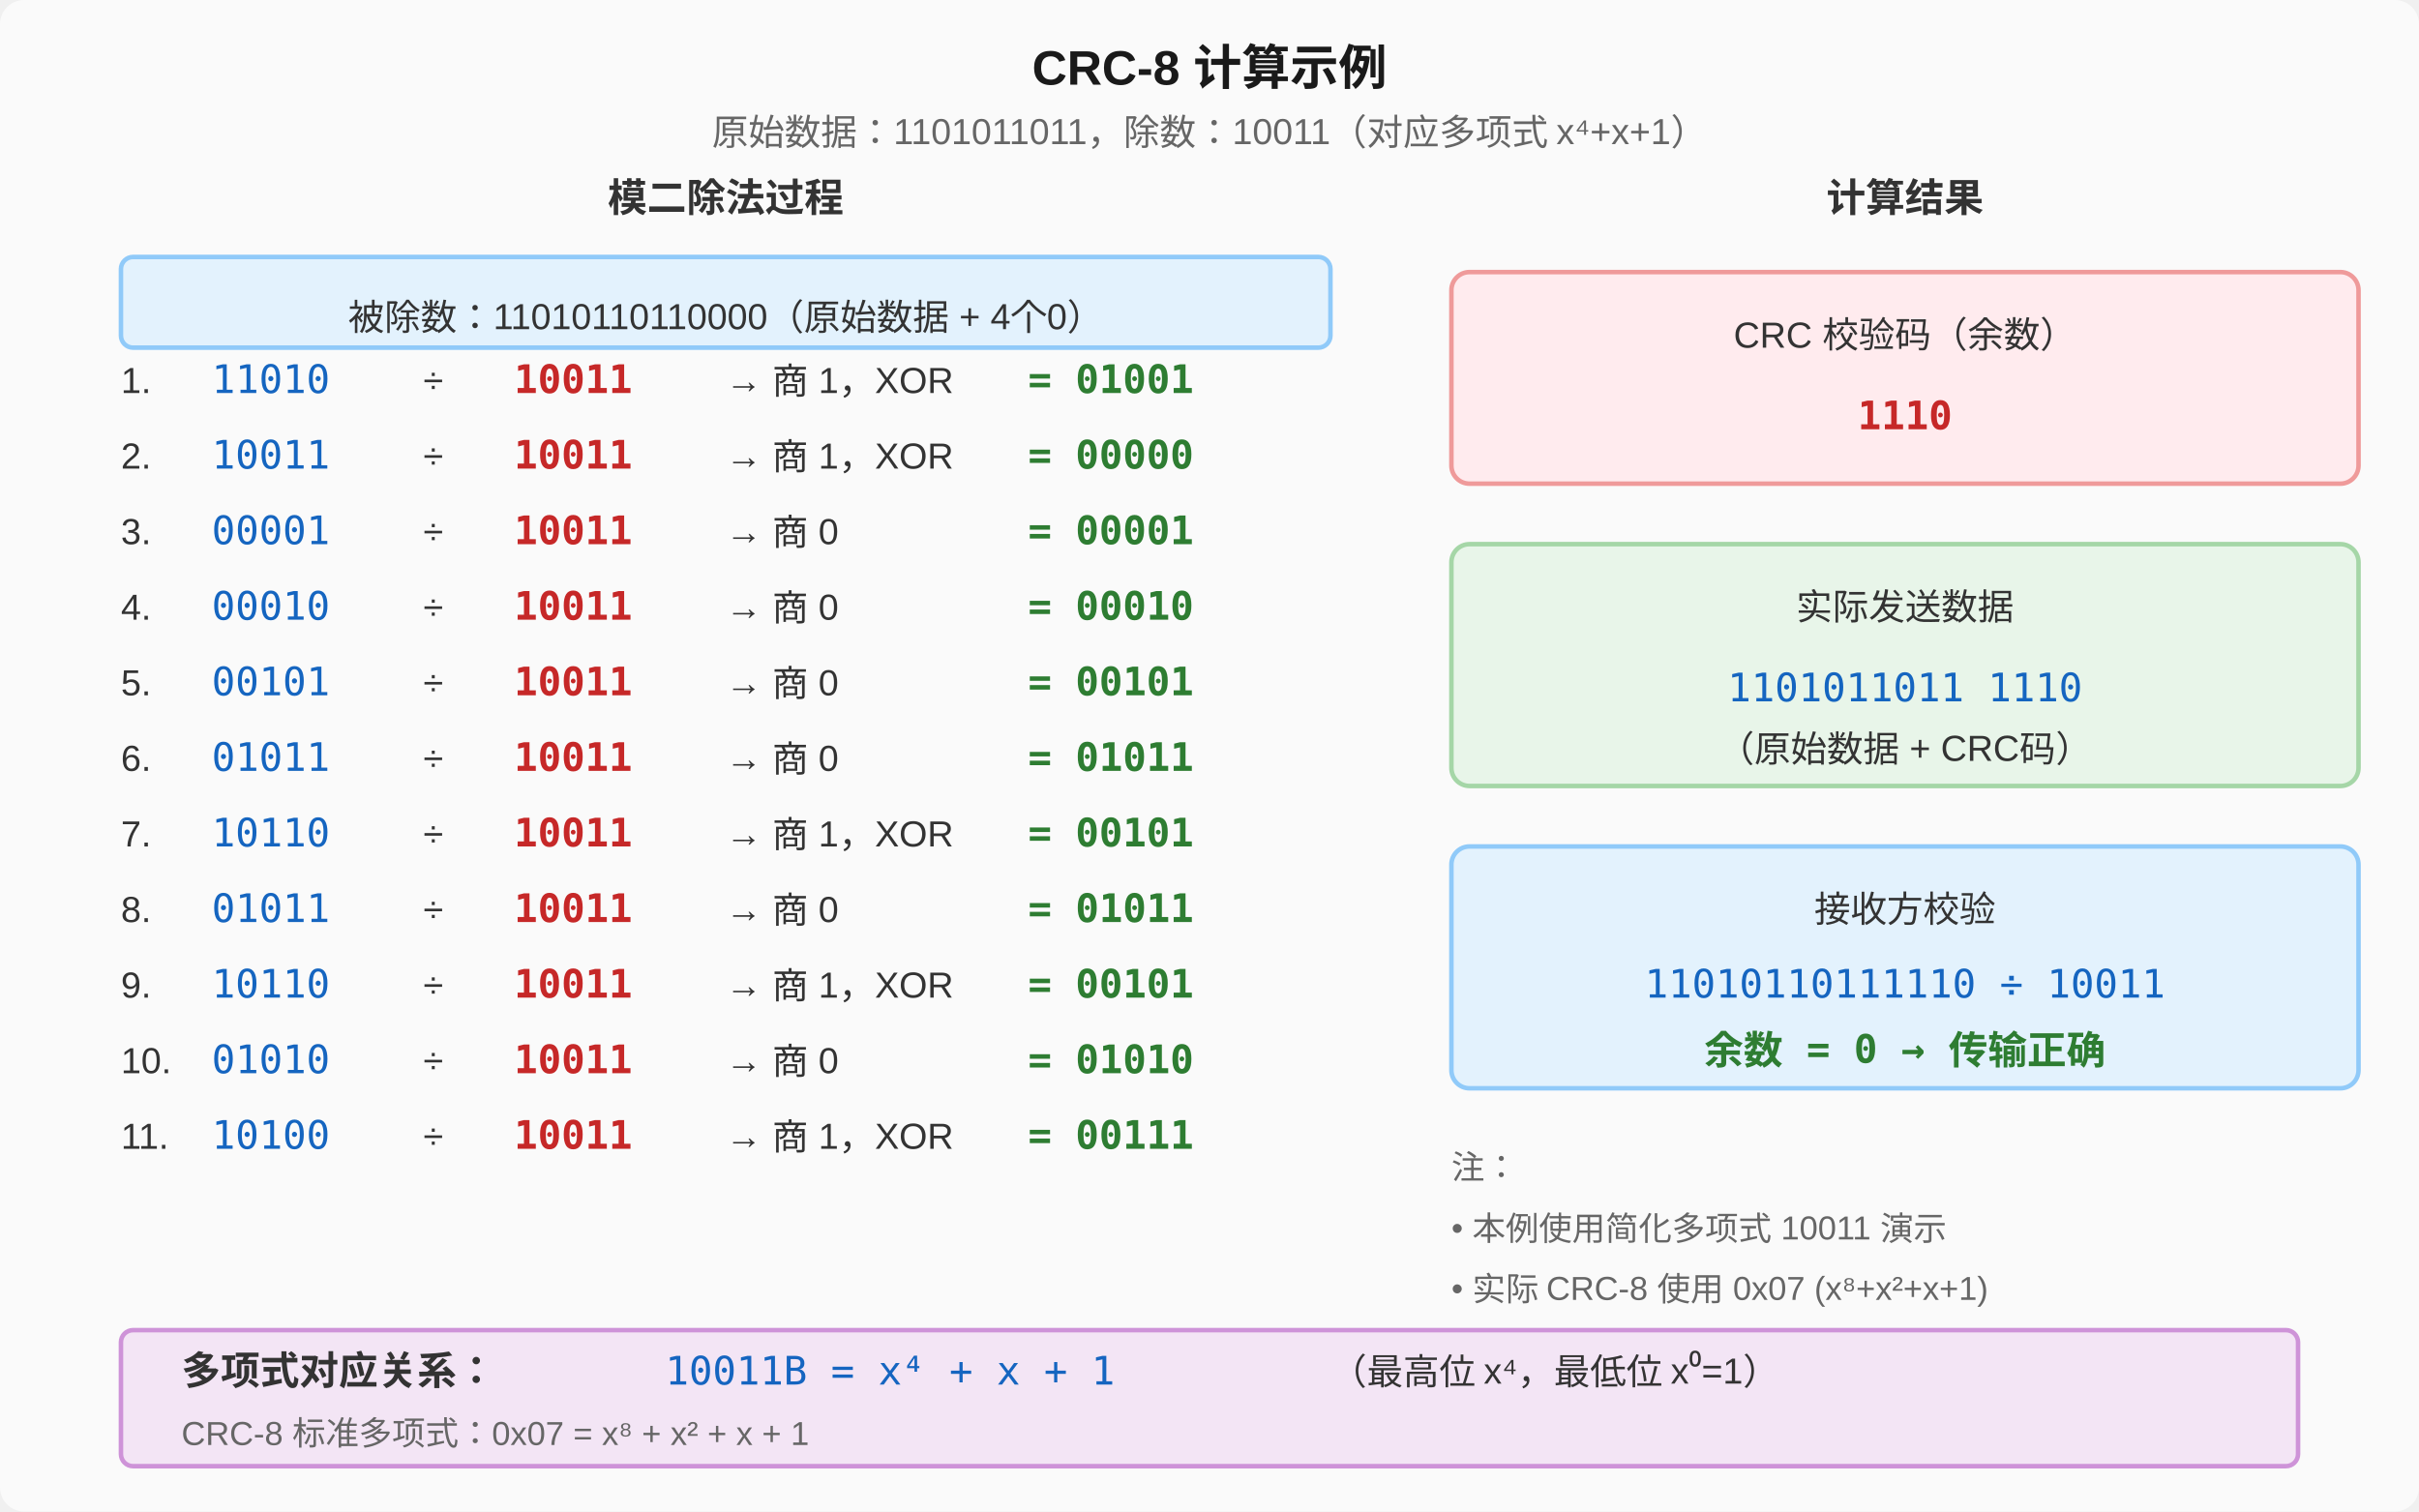
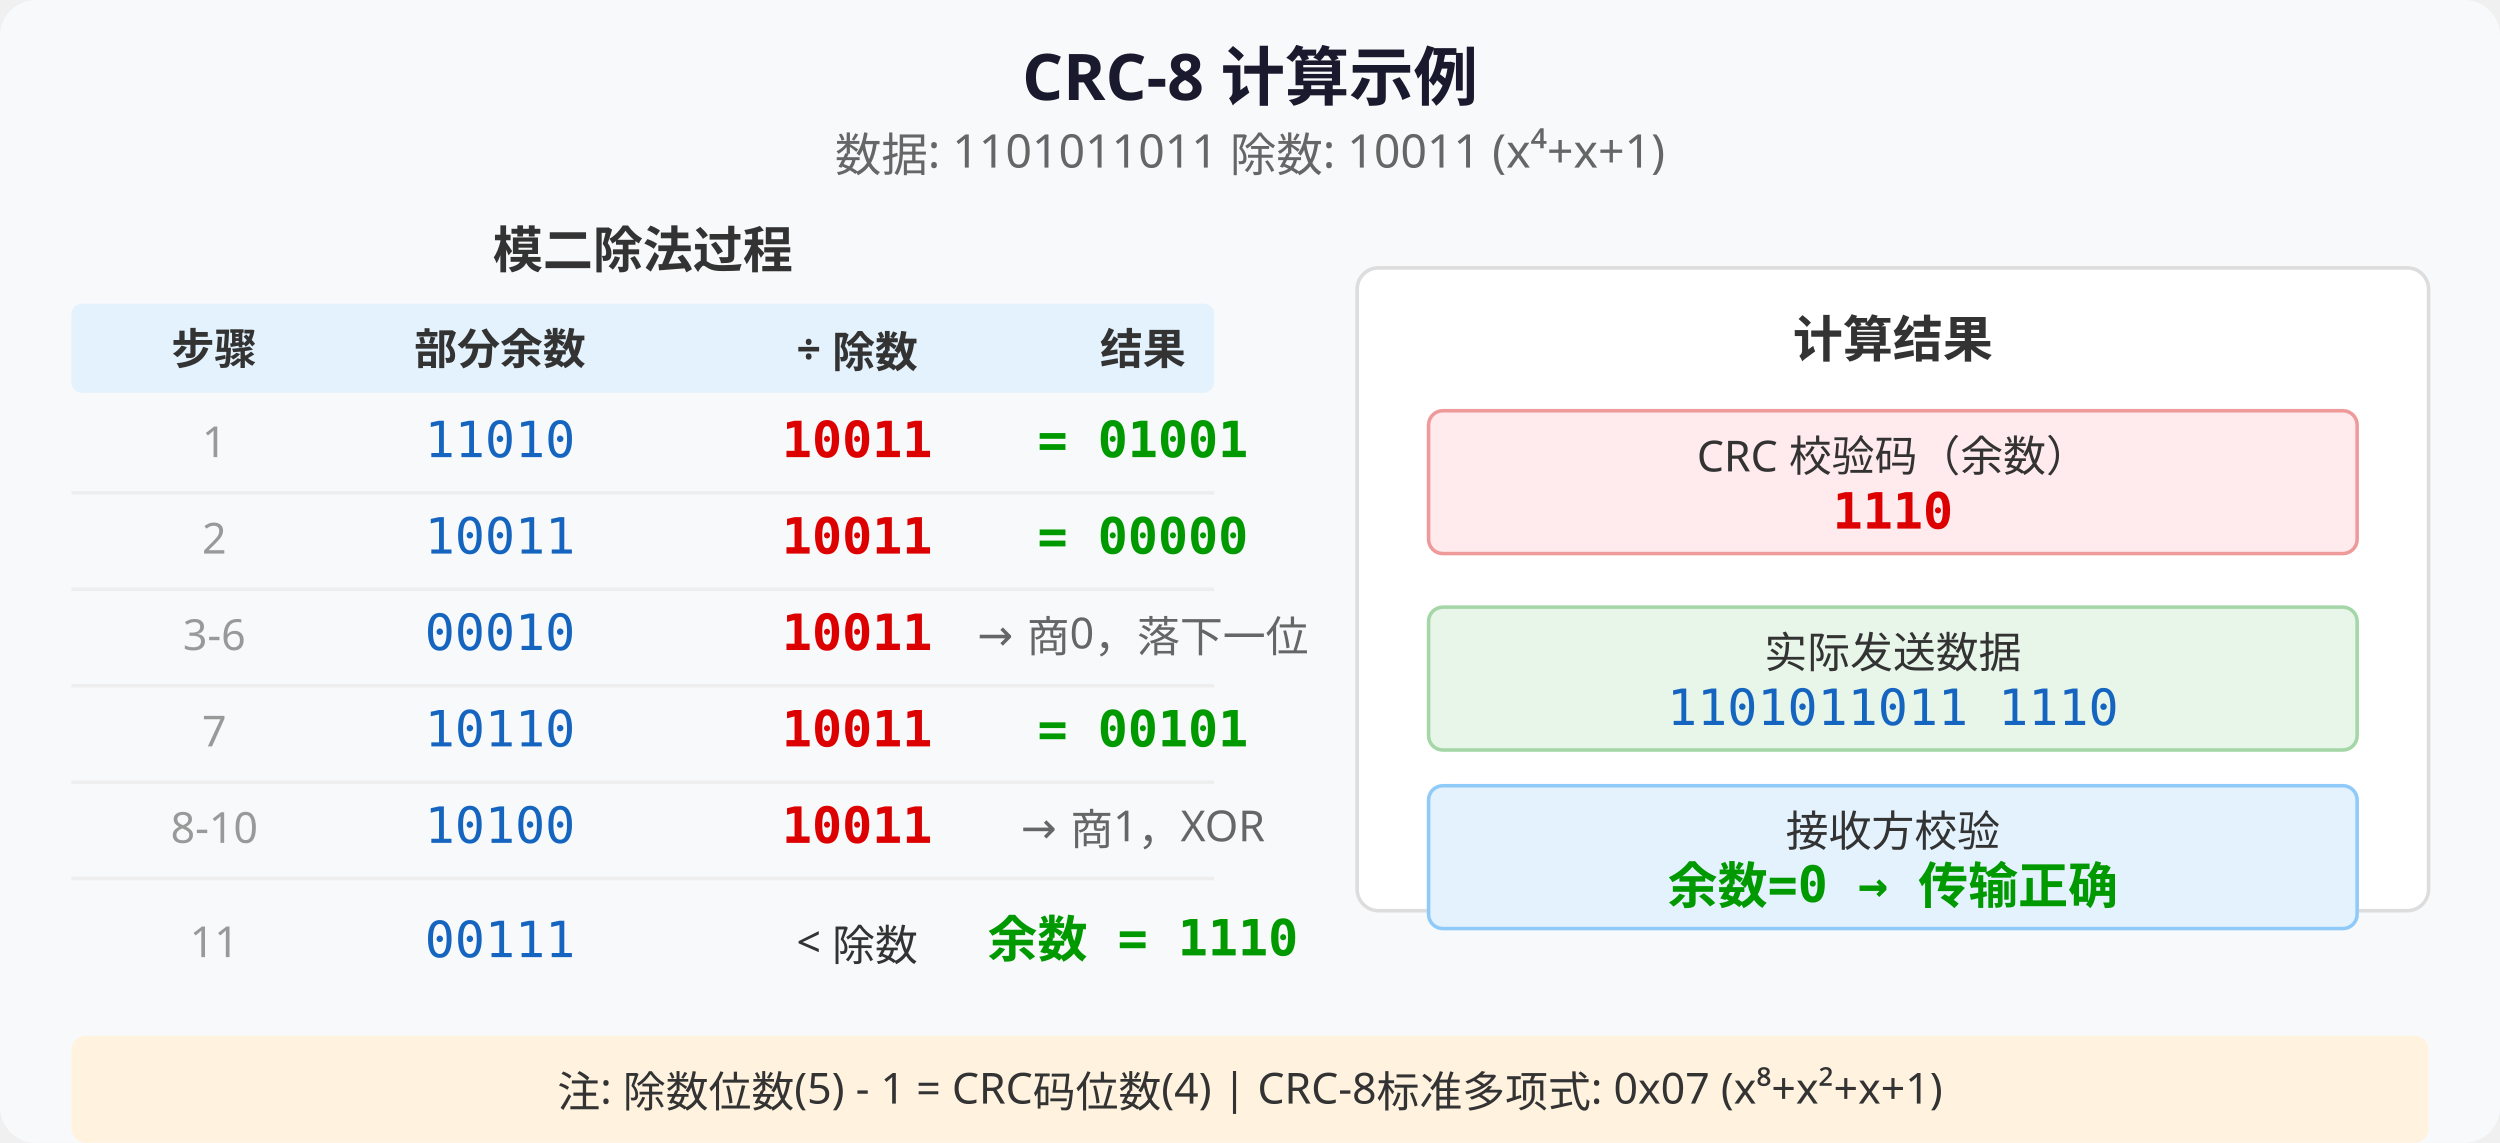
- <svg xmlns="http://www.w3.org/2000/svg" viewBox="0 0 800 500" width="800" height="500">
-   <defs>
-     <style>
-       .title { font-family: 'Segoe UI', Arial, sans-serif; font-size: 16px; font-weight: bold; fill: #1a1a1a; }
-       .subtitle { font-family: 'Segoe UI', Arial, sans-serif; font-size: 12px; fill: #666; }
-       .label { font-family: 'Segoe UI', Arial, sans-serif; font-size: 12px; fill: #333; }
-       .data { font-family: 'Consolas', monospace; font-size: 13px; fill: #1565c0; }
-       .divisor { font-family: 'Consolas', monospace; font-size: 13px; fill: #c62828; font-weight: bold; }
-       .result { font-family: 'Consolas', monospace; font-size: 13px; fill: #2e7d32; font-weight: bold; }
-       .step { font-family: 'Segoe UI', Arial, sans-serif; font-size: 13px; font-weight: bold; fill: #333; }
-       .note { font-family: 'Segoe UI', Arial, sans-serif; font-size: 11px; fill: #666; }
-       .box { stroke-width: 1.5; }
-     </style>
-   </defs>
-   <rect width="800" height="500" fill="#fafafa" rx="8" />
-   <text x="400" y="28" text-anchor="middle" class="title">CRC-8 计算示例</text>
-   <text x="400" y="48" text-anchor="middle" class="subtitle">原始数据：1101011011，除数：10011（对应多项式 x⁴+x+1）</text>
-   <g transform="translate(40, 70)">
-     <text x="200" y="0" text-anchor="middle" class="step">模二除法过程</text>
-     <rect x="0" y="15" width="400" height="30" fill="#e3f2fd" stroke="#90caf9" class="box" rx="4" />
-     <text x="200" y="35" text-anchor="middle" dominant-baseline="middle" class="label">被除数：11010110110000（原始数据 + 4个0）</text>
-     <g transform="translate(0, 60)">
-       <text x="0" y="0" class="label">1.</text>
-       <text x="30" y="0" class="data">11010</text>
-       <text x="100" y="0" class="label">÷</text>
-       <text x="130" y="0" class="divisor">10011</text>
-       <text x="200" y="0" class="label">→ 商 1，XOR</text>
-       <text x="300" y="0" class="result">= 01001</text>
-       <text x="0" y="25" class="label">2.</text>
-       <text x="30" y="25" class="data">10011</text>
-       <text x="100" y="25" class="label">÷</text>
-       <text x="130" y="25" class="divisor">10011</text>
-       <text x="200" y="25" class="label">→ 商 1，XOR</text>
-       <text x="300" y="25" class="result">= 00000</text>
-       <text x="0" y="50" class="label">3.</text>
-       <text x="30" y="50" class="data">00001</text>
-       <text x="100" y="50" class="label">÷</text>
-       <text x="130" y="50" class="divisor">10011</text>
-       <text x="200" y="50" class="label">→ 商 0</text>
-       <text x="300" y="50" class="result">= 00001</text>
-       <text x="0" y="75" class="label">4.</text>
-       <text x="30" y="75" class="data">00010</text>
-       <text x="100" y="75" class="label">÷</text>
-       <text x="130" y="75" class="divisor">10011</text>
-       <text x="200" y="75" class="label">→ 商 0</text>
-       <text x="300" y="75" class="result">= 00010</text>
-       <text x="0" y="100" class="label">5.</text>
-       <text x="30" y="100" class="data">00101</text>
-       <text x="100" y="100" class="label">÷</text>
-       <text x="130" y="100" class="divisor">10011</text>
-       <text x="200" y="100" class="label">→ 商 0</text>
-       <text x="300" y="100" class="result">= 00101</text>
-       <text x="0" y="125" class="label">6.</text>
-       <text x="30" y="125" class="data">01011</text>
-       <text x="100" y="125" class="label">÷</text>
-       <text x="130" y="125" class="divisor">10011</text>
-       <text x="200" y="125" class="label">→ 商 0</text>
-       <text x="300" y="125" class="result">= 01011</text>
-       <text x="0" y="150" class="label">7.</text>
-       <text x="30" y="150" class="data">10110</text>
-       <text x="100" y="150" class="label">÷</text>
-       <text x="130" y="150" class="divisor">10011</text>
-       <text x="200" y="150" class="label">→ 商 1，XOR</text>
-       <text x="300" y="150" class="result">= 00101</text>
-       <text x="0" y="175" class="label">8.</text>
-       <text x="30" y="175" class="data">01011</text>
-       <text x="100" y="175" class="label">÷</text>
-       <text x="130" y="175" class="divisor">10011</text>
-       <text x="200" y="175" class="label">→ 商 0</text>
-       <text x="300" y="175" class="result">= 01011</text>
-       <text x="0" y="200" class="label">9.</text>
-       <text x="30" y="200" class="data">10110</text>
-       <text x="100" y="200" class="label">÷</text>
-       <text x="130" y="200" class="divisor">10011</text>
-       <text x="200" y="200" class="label">→ 商 1，XOR</text>
-       <text x="300" y="200" class="result">= 00101</text>
-       <text x="0" y="225" class="label">10.</text>
-       <text x="30" y="225" class="data">01010</text>
-       <text x="100" y="225" class="label">÷</text>
-       <text x="130" y="225" class="divisor">10011</text>
-       <text x="200" y="225" class="label">→ 商 0</text>
-       <text x="300" y="225" class="result">= 01010</text>
-       <text x="0" y="250" class="label">11.</text>
-       <text x="30" y="250" class="data">10100</text>
-       <text x="100" y="250" class="label">÷</text>
-       <text x="130" y="250" class="divisor">10011</text>
-       <text x="200" y="250" class="label">→ 商 1，XOR</text>
-       <text x="300" y="250" class="result">= 00111</text>
-     </g>
-   </g>
-   <g transform="translate(480, 70)">
-     <text x="150" y="0" text-anchor="middle" class="step">计算结果</text>
-     <rect x="0" y="20" width="300" height="70" fill="#ffebee" stroke="#ef9a9a" class="box" rx="6" />
-     <text x="150" y="45" text-anchor="middle" class="label" fill="#c62828">CRC 校验码（余数）</text>
-     <text x="150" y="72" text-anchor="middle" class="divisor" font-size="18">1110</text>
-     <rect x="0" y="110" width="300" height="80" fill="#e8f5e9" stroke="#a5d6a7" class="box" rx="6" />
-     <text x="150" y="135" text-anchor="middle" class="label" fill="#2e7d32">实际发送数据</text>
-     <text x="150" y="162" text-anchor="middle" class="data" font-size="16">1101011011 1110</text>
-     <text x="150" y="182" text-anchor="middle" class="label">（原始数据 + CRC码）</text>
-     <rect x="0" y="210" width="300" height="80" fill="#e3f2fd" stroke="#90caf9" class="box" rx="6" />
-     <text x="150" y="235" text-anchor="middle" class="label" fill="#1565c0">接收方校验</text>
-     <text x="150" y="260" text-anchor="middle" class="data">11010110111110 ÷ 10011</text>
-     <text x="150" y="282" text-anchor="middle" class="result">余数 = 0 → 传输正确</text>
-     <g transform="translate(0, 320)">
-       <text x="0" y="0" class="note">注：</text>
-       <text x="0" y="20" class="note">• 本例使用简化多项式 10011 演示</text>
-       <text x="0" y="40" class="note">• 实际 CRC-8 使用 0x07 (x⁸+x²+x+1)</text>
-       <text x="0" y="60" class="note">• 除数位数 - 1 = CRC码位数</text>
-     </g>
-   </g>
-   <g transform="translate(40, 440)">
-     <rect x="0" y="0" width="720" height="45" fill="#f3e5f5" stroke="#ce93d8" class="box" rx="4" />
-     <text x="20" y="18" class="step">多项式对应关系：</text>
-     <text x="180" y="18" class="data">10011B = x⁴ + x + 1</text>
-     <text x="400" y="18" class="label">（最高位 x⁴，最低位 x⁰=1）</text>
-     <text x="20" y="38" class="note">CRC-8 标准多项式：0x07 = x⁸ + x² + x + 1</text>
-   </g>
+ <svg xmlns="http://www.w3.org/2000/svg" width="700" height="320" viewBox="0 0 700 320">
+   <style>
+     text { font-family: 'Segoe UI', 'Microsoft YaHei', sans-serif; }
+     .title { font-size: 18px; font-weight: bold; fill: #1a1a2e; }
+     .subtitle { font-size: 13px; fill: #666; }
+     .label { font-size: 12px; fill: #333; }
+     .num { font-size: 12px; fill: #999; }
+     .op { font-size: 12px; fill: #666; }
+     .data { font-size: 14px; fill: #1565c0; font-family: 'Consolas', monospace; }
+     .div { font-size: 14px; fill: #d00; font-weight: bold; font-family: 'Consolas', monospace; }
+     .res { font-size: 14px; fill: #090; font-weight: bold; font-family: 'Consolas', monospace; }
+     .step { font-size: 14px; font-weight: bold; fill: #333; }
+   </style>
+   <rect width="700" height="320" fill="#f8f9fa" rx="10" />
+   <text x="350" y="28" text-anchor="middle" class="title">CRC-8 计算示例</text>
+   <text x="350" y="48" text-anchor="middle" class="subtitle">数据: 1101011011  除数: 10011 (x⁴+x+1)</text>
+   <text x="180" y="75" text-anchor="middle" class="step">模二除法过程</text>
+   <rect x="20" y="85" width="320" height="25" fill="#e3f2fd" rx="3" />
+   <text x="60" y="102" text-anchor="middle" class="label" font-weight="bold">步骤</text>
+   <text x="140" y="102" text-anchor="middle" class="label" font-weight="bold">部分余数</text>
+   <text x="240" y="102" text-anchor="middle" class="label" font-weight="bold">÷ 除数</text>
+   <text x="320" y="102" text-anchor="middle" class="label" font-weight="bold">结果</text>
+   <text x="60" y="128" text-anchor="middle" class="num">1</text>
+   <text x="140" y="128" text-anchor="middle" class="data">11010</text>
+   <text x="240" y="128" text-anchor="middle" class="div">10011</text>
+   <text x="320" y="128" text-anchor="middle" class="res">= 01001</text>
+   <line x1="20" y1="138" x2="340" y2="138" stroke="#eee" />
+   <text x="60" y="155" text-anchor="middle" class="num">2</text>
+   <text x="140" y="155" text-anchor="middle" class="data">10011</text>
+   <text x="240" y="155" text-anchor="middle" class="div">10011</text>
+   <text x="320" y="155" text-anchor="middle" class="res">= 00000</text>
+   <line x1="20" y1="165" x2="340" y2="165" stroke="#eee" />
+   <text x="60" y="182" text-anchor="middle" class="num">3-6</text>
+   <text x="140" y="182" text-anchor="middle" class="data">00010</text>
+   <text x="240" y="182" text-anchor="middle" class="div">10011</text>
+   <text x="320" y="182" text-anchor="middle" class="op">→ 商0，落下一位</text>
+   <line x1="20" y1="192" x2="340" y2="192" stroke="#eee" />
+   <text x="60" y="209" text-anchor="middle" class="num">7</text>
+   <text x="140" y="209" text-anchor="middle" class="data">10110</text>
+   <text x="240" y="209" text-anchor="middle" class="div">10011</text>
+   <text x="320" y="209" text-anchor="middle" class="res">= 00101</text>
+   <line x1="20" y1="219" x2="340" y2="219" stroke="#eee" />
+   <text x="60" y="236" text-anchor="middle" class="num">8-10</text>
+   <text x="140" y="236" text-anchor="middle" class="data">10100</text>
+   <text x="240" y="236" text-anchor="middle" class="div">10011</text>
+   <text x="320" y="236" text-anchor="middle" class="op">→ 商1，XOR</text>
+   <line x1="20" y1="246" x2="340" y2="246" stroke="#eee" />
+   <text x="60" y="268" text-anchor="middle" class="num">11</text>
+   <text x="140" y="268" text-anchor="middle" class="data">00111</text>
+   <text x="240" y="268" text-anchor="middle" class="label">&lt; 除数</text>
+   <text x="320" y="268" text-anchor="middle" class="res" font-size="16">余数 = 1110</text>
+   <rect x="380" y="75" width="300" height="180" fill="#fff" stroke="#ddd" rx="6" />
+   <text x="530" y="100" text-anchor="middle" class="step">计算结果</text>
+   <rect x="400" y="115" width="260" height="40" fill="#ffebee" stroke="#ef9a9a" rx="4" />
+   <text x="530" y="132" text-anchor="middle" class="label" fill="#d00">CRC 校验码（余数）</text>
+   <text x="530" y="148" text-anchor="middle" class="div" font-size="18">1110</text>
+   <rect x="400" y="170" width="260" height="40" fill="#e8f5e9" stroke="#a5d6a7" rx="4" />
+   <text x="530" y="187" text-anchor="middle" class="label" fill="#090">实际发送数据</text>
+   <text x="530" y="203" text-anchor="middle" class="data" font-size="16">1101011011 1110</text>
+   <rect x="400" y="220" width="260" height="40" fill="#e3f2fd" stroke="#90caf9" rx="4" />
+   <text x="530" y="237" text-anchor="middle" class="label" fill="#1565c0">接收方校验</text>
+   <text x="530" y="253" text-anchor="middle" class="res">余数=0 → 传输正确</text>
+   <rect x="20" y="290" width="660" height="30" fill="#fff3e0" rx="4" />
+   <text x="350" y="310" text-anchor="middle" class="label">注: 除数位数(5) - 1 = CRC码位数(4)  |  CRC-8标准多项式: 0x07 (x⁸+x²+x+1)</text>
</svg>
